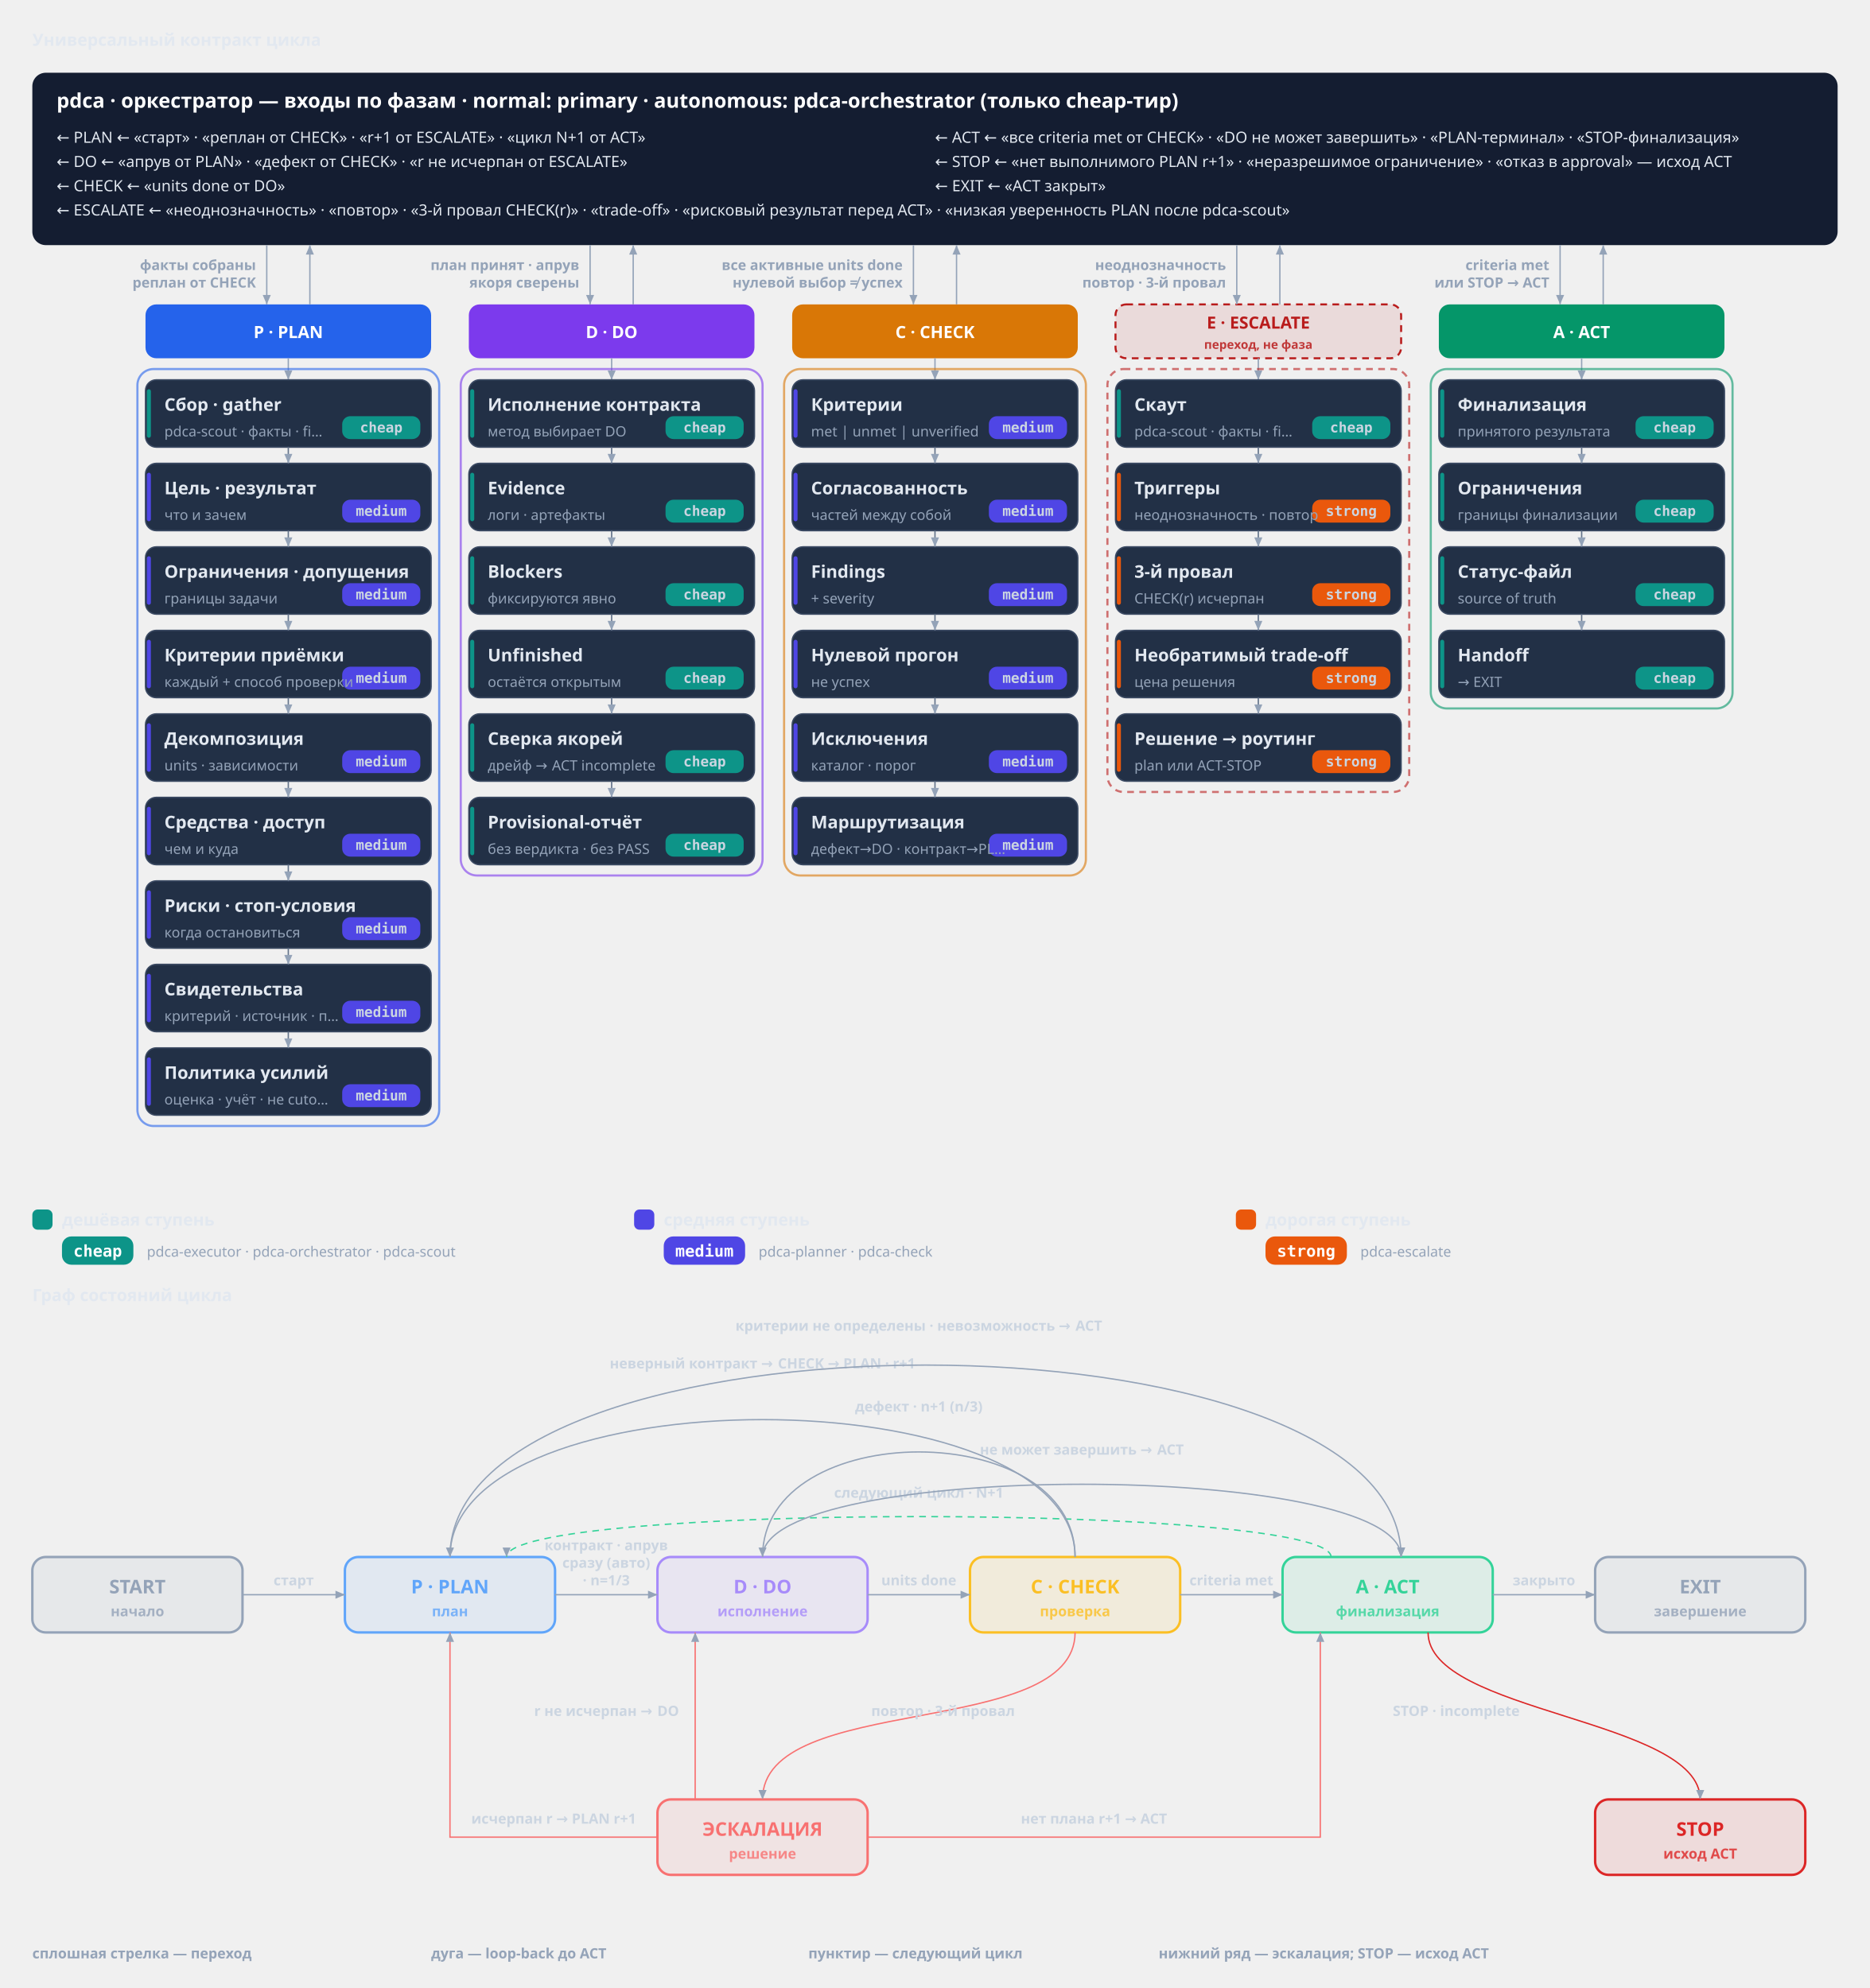
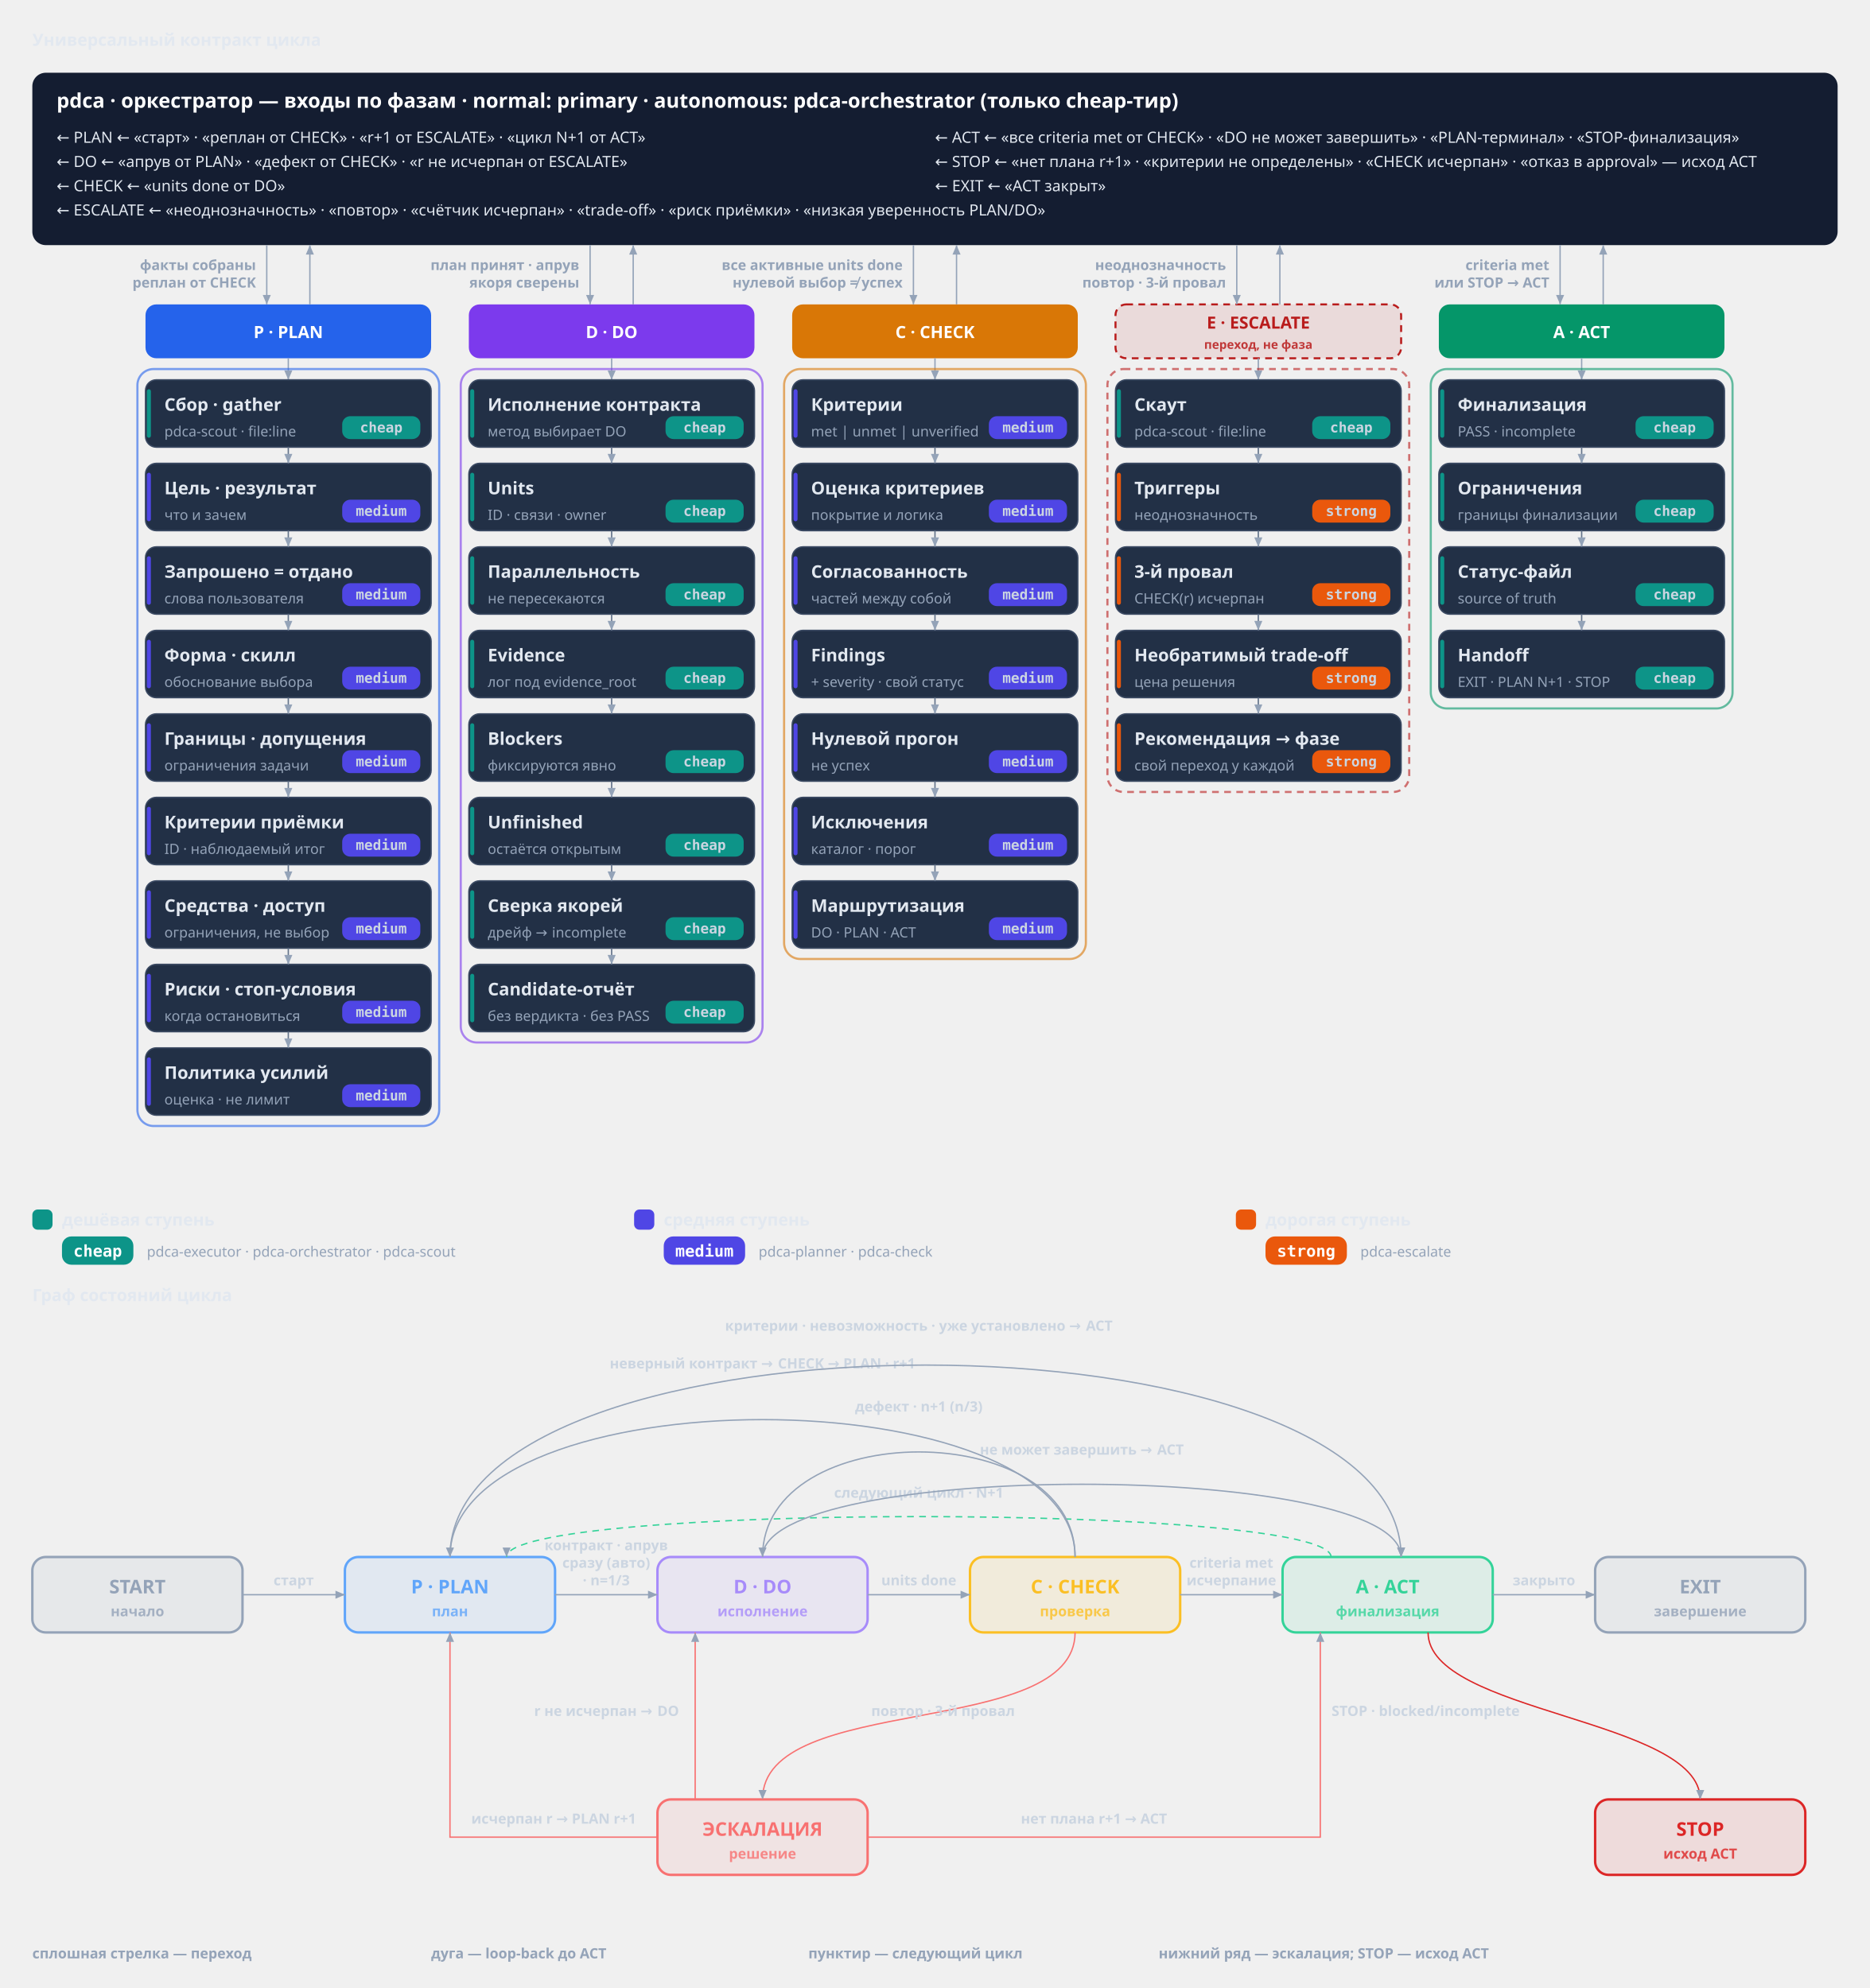
<svg xmlns="http://www.w3.org/2000/svg" viewBox="0 0 1388 1476" width="1388" height="1476" font-family="Segoe UI, system-ui, sans-serif" role="img">
  <defs>
    <marker id="arrow" markerWidth="9" markerHeight="9" refX="7" refY="3" orient="auto">
      <path d="M0,0 L7,3 L0,6 Z" fill="#94a3b8" />
    </marker>
  </defs>
  <style>
.t{font-size:13px;font-weight:600;fill:#e2e8f0}
.s{font-size:10.5px;fill:#94a3b8}
.h{font-size:12.5px;font-weight:700;fill:#ffffff}
.h2{font-size:12.5px;font-weight:700}
.h3{font-size:9px;font-weight:600}
.g{font-size:10.5px;font-weight:600}
.band{fill:#141d31}
.bt{fill:#ffffff;font-size:15px;font-weight:700}
.ol{fill:#e2e8f0;font-size:11.5px}
.lt{font-size:12.5px;font-weight:700;fill:#e2e8f0}
.ls{font-size:10.5px;fill:#94a3b8}
.lm{font-family:ui-monospace,Consolas,Menlo,monospace;font-size:12px;font-weight:700}
.bm{font-family:ui-monospace,Consolas,Menlo,monospace;font-size:10.5px;font-weight:700}
.st{font-size:14px;font-weight:700}
.ss{font-size:10.5px;font-weight:600}
</style>
  <text x="24" y="34" class="lt">Универсальный контракт цикла</text>
  <rect x="24" y="54" width="1340" height="128" rx="10" class="band" />
  <text x="42" y="80" class="bt">pdca · оркестратор — входы по фазам · normal: primary · autonomous: pdca-orchestrator (только cheap-тир)</text>
  <text x="42" y="106" class="ol">← PLAN ← «старт» · «реплан от CHECK» · «r+1 от ESCALATE» · «цикл N+1 от ACT»</text>
  <text x="42" y="124" class="ol">← DO ← «апрув от PLAN» · «дефект от CHECK» · «r не исчерпан от ESCALATE»</text>
  <text x="42" y="142" class="ol">← CHECK ← «units done от DO»</text>
-   <text x="42" y="160" class="ol">← ESCALATE ← «неоднозначность» · «повтор» · «3-й провал CHECK(r)» · «trade-off» · «рисковый результат перед ACT» · «низкая уверенность PLAN после pdca-scout»</text>
+   <text x="42" y="160" class="ol">← ESCALATE ← «неоднозначность» · «повтор» · «счётчик исчерпан» · «trade-off» · «риск приёмки» · «низкая уверенность PLAN/DO»</text>
  <text x="694.0" y="106" class="ol">← ACT ← «все criteria met от CHECK» · «DO не может завершить» · «PLAN-терминал» · «STOP-финализация»</text>
-   <text x="694.0" y="124" class="ol">← STOP ← «нет выполнимого PLAN r+1» · «неразрешимое ограничение» · «отказ в approval» — исход ACT</text>
+   <text x="694.0" y="124" class="ol">← STOP ← «нет плана r+1» · «критерии не определены» · «CHECK исчерпан» · «отказ в approval» — исход ACT</text>
  <text x="694.0" y="142" class="ol">← EXIT ← «ACT закрыт»</text>
  <rect x="108.0" y="226" width="212" height="40" rx="8" fill="#2563eb" />
  <text x="214.0" y="251.0" class="h" fill="#ffffff" text-anchor="middle">P · PLAN</text>
  <polyline points="214.0,266 214.0,282" fill="none" stroke="#94a3b8" marker-end="url(#arrow)" />
  <rect x="108.0" y="282" width="212" height="50" rx="8" fill="#223046" stroke="#3b4a63" stroke-width="1" />
  <rect x="109.0" y="289" width="3" height="36" rx="1.5" fill="#0d9488" />
  <rect x="254.0" y="309" width="58" height="17" rx="6" fill="#0d9488" />
  <text x="283.0" y="321.0" class="bm" fill="#cbd5e1" text-anchor="middle">cheap</text>
  <text x="122.0" y="305" class="t">Сбор · gather</text>
-   <text x="122.0" y="324" class="s">pdca-scout · факты · fi…</text>
+   <text x="122.0" y="324" class="s">pdca-scout · file:line</text>
  <rect x="108.0" y="344" width="212" height="50" rx="8" fill="#223046" stroke="#3b4a63" stroke-width="1" />
  <rect x="109.0" y="351" width="3" height="36" rx="1.5" fill="#4f46e5" />
  <rect x="254.0" y="371" width="58" height="17" rx="6" fill="#4f46e5" />
  <text x="283.0" y="383.0" class="bm" fill="#cbd5e1" text-anchor="middle">medium</text>
  <text x="122.0" y="367" class="t">Цель · результат</text>
  <text x="122.0" y="386" class="s">что и зачем</text>
  <rect x="108.0" y="406" width="212" height="50" rx="8" fill="#223046" stroke="#3b4a63" stroke-width="1" />
  <rect x="109.0" y="413" width="3" height="36" rx="1.5" fill="#4f46e5" />
  <rect x="254.0" y="433" width="58" height="17" rx="6" fill="#4f46e5" />
  <text x="283.0" y="445.0" class="bm" fill="#cbd5e1" text-anchor="middle">medium</text>
-   <text x="122.0" y="429" class="t">Ограничения · допущения</text>
-   <text x="122.0" y="448" class="s">границы задачи</text>
+   <text x="122.0" y="429" class="t">Запрошено = отдано</text>
+   <text x="122.0" y="448" class="s">слова пользователя</text>
  <rect x="108.0" y="468" width="212" height="50" rx="8" fill="#223046" stroke="#3b4a63" stroke-width="1" />
  <rect x="109.0" y="475" width="3" height="36" rx="1.5" fill="#4f46e5" />
  <rect x="254.0" y="495" width="58" height="17" rx="6" fill="#4f46e5" />
  <text x="283.0" y="507.0" class="bm" fill="#cbd5e1" text-anchor="middle">medium</text>
-   <text x="122.0" y="491" class="t">Критерии приёмки</text>
-   <text x="122.0" y="510" class="s">каждый + способ проверки</text>
+   <text x="122.0" y="491" class="t">Форма · скилл</text>
+   <text x="122.0" y="510" class="s">обоснование выбора</text>
  <rect x="108.0" y="530" width="212" height="50" rx="8" fill="#223046" stroke="#3b4a63" stroke-width="1" />
  <rect x="109.0" y="537" width="3" height="36" rx="1.5" fill="#4f46e5" />
  <rect x="254.0" y="557" width="58" height="17" rx="6" fill="#4f46e5" />
  <text x="283.0" y="569.0" class="bm" fill="#cbd5e1" text-anchor="middle">medium</text>
-   <text x="122.0" y="553" class="t">Декомпозиция</text>
-   <text x="122.0" y="572" class="s">units · зависимости</text>
+   <text x="122.0" y="553" class="t">Границы · допущения</text>
+   <text x="122.0" y="572" class="s">ограничения задачи</text>
  <rect x="108.0" y="592" width="212" height="50" rx="8" fill="#223046" stroke="#3b4a63" stroke-width="1" />
  <rect x="109.0" y="599" width="3" height="36" rx="1.5" fill="#4f46e5" />
  <rect x="254.0" y="619" width="58" height="17" rx="6" fill="#4f46e5" />
  <text x="283.0" y="631.0" class="bm" fill="#cbd5e1" text-anchor="middle">medium</text>
-   <text x="122.0" y="615" class="t">Средства · доступ</text>
-   <text x="122.0" y="634" class="s">чем и куда</text>
+   <text x="122.0" y="615" class="t">Критерии приёмки</text>
+   <text x="122.0" y="634" class="s">ID · наблюдаемый итог</text>
  <rect x="108.0" y="654" width="212" height="50" rx="8" fill="#223046" stroke="#3b4a63" stroke-width="1" />
  <rect x="109.0" y="661" width="3" height="36" rx="1.5" fill="#4f46e5" />
  <rect x="254.0" y="681" width="58" height="17" rx="6" fill="#4f46e5" />
  <text x="283.0" y="693.0" class="bm" fill="#cbd5e1" text-anchor="middle">medium</text>
-   <text x="122.0" y="677" class="t">Риски · стоп-условия</text>
-   <text x="122.0" y="696" class="s">когда остановиться</text>
+   <text x="122.0" y="677" class="t">Средства · доступ</text>
+   <text x="122.0" y="696" class="s">ограничения, не выбор</text>
  <rect x="108.0" y="716" width="212" height="50" rx="8" fill="#223046" stroke="#3b4a63" stroke-width="1" />
  <rect x="109.0" y="723" width="3" height="36" rx="1.5" fill="#4f46e5" />
  <rect x="254.0" y="743" width="58" height="17" rx="6" fill="#4f46e5" />
  <text x="283.0" y="755.0" class="bm" fill="#cbd5e1" text-anchor="middle">medium</text>
-   <text x="122.0" y="739" class="t">Свидетельства</text>
-   <text x="122.0" y="758" class="s">критерий · источник · п…</text>
+   <text x="122.0" y="739" class="t">Риски · стоп-условия</text>
+   <text x="122.0" y="758" class="s">когда остановиться</text>
  <rect x="108.0" y="778" width="212" height="50" rx="8" fill="#223046" stroke="#3b4a63" stroke-width="1" />
  <rect x="109.0" y="785" width="3" height="36" rx="1.5" fill="#4f46e5" />
  <rect x="254.0" y="805" width="58" height="17" rx="6" fill="#4f46e5" />
  <text x="283.0" y="817.0" class="bm" fill="#cbd5e1" text-anchor="middle">medium</text>
  <text x="122.0" y="801" class="t">Политика усилий</text>
-   <text x="122.0" y="820" class="s">оценка · учёт · не cuto…</text>
+   <text x="122.0" y="820" class="s">оценка · не лимит</text>
  <polyline points="214.0,332 214.0,344" fill="none" stroke="#64748b" marker-end="url(#arrow)" />
  <polyline points="214.0,394 214.0,406" fill="none" stroke="#64748b" marker-end="url(#arrow)" />
  <polyline points="214.0,456 214.0,468" fill="none" stroke="#64748b" marker-end="url(#arrow)" />
  <polyline points="214.0,518 214.0,530" fill="none" stroke="#64748b" marker-end="url(#arrow)" />
  <polyline points="214.0,580 214.0,592" fill="none" stroke="#64748b" marker-end="url(#arrow)" />
  <polyline points="214.0,642 214.0,654" fill="none" stroke="#64748b" marker-end="url(#arrow)" />
  <polyline points="214.0,704 214.0,716" fill="none" stroke="#64748b" marker-end="url(#arrow)" />
  <polyline points="214.0,766 214.0,778" fill="none" stroke="#64748b" marker-end="url(#arrow)" />
  <rect x="102.0" y="274" width="224" height="562" rx="12" fill="none" stroke="#2563eb" stroke-opacity="0.6" stroke-width="1.6" />
  <rect x="348.0" y="226" width="212" height="40" rx="8" fill="#7c3aed" />
  <text x="454.0" y="251.0" class="h" fill="#ffffff" text-anchor="middle">D · DO</text>
  <polyline points="454.0,266 454.0,282" fill="none" stroke="#94a3b8" marker-end="url(#arrow)" />
  <rect x="348.0" y="282" width="212" height="50" rx="8" fill="#223046" stroke="#3b4a63" stroke-width="1" />
  <rect x="349.0" y="289" width="3" height="36" rx="1.5" fill="#0d9488" />
  <rect x="494.0" y="309" width="58" height="17" rx="6" fill="#0d9488" />
  <text x="523.0" y="321.0" class="bm" fill="#cbd5e1" text-anchor="middle">cheap</text>
  <text x="362.0" y="305" class="t">Исполнение контракта</text>
  <text x="362.0" y="324" class="s">метод выбирает DO</text>
  <rect x="348.0" y="344" width="212" height="50" rx="8" fill="#223046" stroke="#3b4a63" stroke-width="1" />
  <rect x="349.0" y="351" width="3" height="36" rx="1.5" fill="#0d9488" />
  <rect x="494.0" y="371" width="58" height="17" rx="6" fill="#0d9488" />
  <text x="523.0" y="383.0" class="bm" fill="#cbd5e1" text-anchor="middle">cheap</text>
-   <text x="362.0" y="367" class="t">Evidence</text>
-   <text x="362.0" y="386" class="s">логи · артефакты</text>
+   <text x="362.0" y="367" class="t">Units</text>
+   <text x="362.0" y="386" class="s">ID · связи · owner</text>
  <rect x="348.0" y="406" width="212" height="50" rx="8" fill="#223046" stroke="#3b4a63" stroke-width="1" />
  <rect x="349.0" y="413" width="3" height="36" rx="1.5" fill="#0d9488" />
  <rect x="494.0" y="433" width="58" height="17" rx="6" fill="#0d9488" />
  <text x="523.0" y="445.0" class="bm" fill="#cbd5e1" text-anchor="middle">cheap</text>
-   <text x="362.0" y="429" class="t">Blockers</text>
-   <text x="362.0" y="448" class="s">фиксируются явно</text>
+   <text x="362.0" y="429" class="t">Параллельность</text>
+   <text x="362.0" y="448" class="s">не пересекаются</text>
  <rect x="348.0" y="468" width="212" height="50" rx="8" fill="#223046" stroke="#3b4a63" stroke-width="1" />
  <rect x="349.0" y="475" width="3" height="36" rx="1.5" fill="#0d9488" />
  <rect x="494.0" y="495" width="58" height="17" rx="6" fill="#0d9488" />
  <text x="523.0" y="507.0" class="bm" fill="#cbd5e1" text-anchor="middle">cheap</text>
-   <text x="362.0" y="491" class="t">Unfinished</text>
-   <text x="362.0" y="510" class="s">остаётся открытым</text>
+   <text x="362.0" y="491" class="t">Evidence</text>
+   <text x="362.0" y="510" class="s">лог под evidence_root</text>
  <rect x="348.0" y="530" width="212" height="50" rx="8" fill="#223046" stroke="#3b4a63" stroke-width="1" />
  <rect x="349.0" y="537" width="3" height="36" rx="1.5" fill="#0d9488" />
  <rect x="494.0" y="557" width="58" height="17" rx="6" fill="#0d9488" />
  <text x="523.0" y="569.0" class="bm" fill="#cbd5e1" text-anchor="middle">cheap</text>
-   <text x="362.0" y="553" class="t">Сверка якорей</text>
-   <text x="362.0" y="572" class="s">дрейф → ACT incomplete</text>
+   <text x="362.0" y="553" class="t">Blockers</text>
+   <text x="362.0" y="572" class="s">фиксируются явно</text>
  <rect x="348.0" y="592" width="212" height="50" rx="8" fill="#223046" stroke="#3b4a63" stroke-width="1" />
  <rect x="349.0" y="599" width="3" height="36" rx="1.5" fill="#0d9488" />
  <rect x="494.0" y="619" width="58" height="17" rx="6" fill="#0d9488" />
  <text x="523.0" y="631.0" class="bm" fill="#cbd5e1" text-anchor="middle">cheap</text>
-   <text x="362.0" y="615" class="t">Provisional-отчёт</text>
-   <text x="362.0" y="634" class="s">без вердикта · без PASS</text>
+   <text x="362.0" y="615" class="t">Unfinished</text>
+   <text x="362.0" y="634" class="s">остаётся открытым</text>
+   <rect x="348.0" y="654" width="212" height="50" rx="8" fill="#223046" stroke="#3b4a63" stroke-width="1" />
+   <rect x="349.0" y="661" width="3" height="36" rx="1.5" fill="#0d9488" />
+   <rect x="494.0" y="681" width="58" height="17" rx="6" fill="#0d9488" />
+   <text x="523.0" y="693.0" class="bm" fill="#cbd5e1" text-anchor="middle">cheap</text>
+   <text x="362.0" y="677" class="t">Сверка якорей</text>
+   <text x="362.0" y="696" class="s">дрейф → incomplete</text>
+   <rect x="348.0" y="716" width="212" height="50" rx="8" fill="#223046" stroke="#3b4a63" stroke-width="1" />
+   <rect x="349.0" y="723" width="3" height="36" rx="1.5" fill="#0d9488" />
+   <rect x="494.0" y="743" width="58" height="17" rx="6" fill="#0d9488" />
+   <text x="523.0" y="755.0" class="bm" fill="#cbd5e1" text-anchor="middle">cheap</text>
+   <text x="362.0" y="739" class="t">Candidate-отчёт</text>
+   <text x="362.0" y="758" class="s">без вердикта · без PASS</text>
  <polyline points="454.0,332 454.0,344" fill="none" stroke="#64748b" marker-end="url(#arrow)" />
  <polyline points="454.0,394 454.0,406" fill="none" stroke="#64748b" marker-end="url(#arrow)" />
  <polyline points="454.0,456 454.0,468" fill="none" stroke="#64748b" marker-end="url(#arrow)" />
  <polyline points="454.0,518 454.0,530" fill="none" stroke="#64748b" marker-end="url(#arrow)" />
  <polyline points="454.0,580 454.0,592" fill="none" stroke="#64748b" marker-end="url(#arrow)" />
-   <rect x="342.0" y="274" width="224" height="376" rx="12" fill="none" stroke="#7c3aed" stroke-opacity="0.6" stroke-width="1.6" />
+   <polyline points="454.0,642 454.0,654" fill="none" stroke="#64748b" marker-end="url(#arrow)" />
+   <polyline points="454.0,704 454.0,716" fill="none" stroke="#64748b" marker-end="url(#arrow)" />
+   <rect x="342.0" y="274" width="224" height="500" rx="12" fill="none" stroke="#7c3aed" stroke-opacity="0.6" stroke-width="1.6" />
  <rect x="588.0" y="226" width="212" height="40" rx="8" fill="#d97706" />
  <text x="694.0" y="251.0" class="h" fill="#ffffff" text-anchor="middle">C · CHECK</text>
  <polyline points="694.0,266 694.0,282" fill="none" stroke="#94a3b8" marker-end="url(#arrow)" />
  <rect x="588.0" y="282" width="212" height="50" rx="8" fill="#223046" stroke="#3b4a63" stroke-width="1" />
  <rect x="589.0" y="289" width="3" height="36" rx="1.5" fill="#4f46e5" />
  <rect x="734.0" y="309" width="58" height="17" rx="6" fill="#4f46e5" />
  <text x="763.0" y="321.0" class="bm" fill="#cbd5e1" text-anchor="middle">medium</text>
  <text x="602.0" y="305" class="t">Критерии</text>
  <text x="602.0" y="324" class="s">met | unmet | unverified</text>
  <rect x="588.0" y="344" width="212" height="50" rx="8" fill="#223046" stroke="#3b4a63" stroke-width="1" />
  <rect x="589.0" y="351" width="3" height="36" rx="1.5" fill="#4f46e5" />
  <rect x="734.0" y="371" width="58" height="17" rx="6" fill="#4f46e5" />
  <text x="763.0" y="383.0" class="bm" fill="#cbd5e1" text-anchor="middle">medium</text>
-   <text x="602.0" y="367" class="t">Согласованность</text>
-   <text x="602.0" y="386" class="s">частей между собой</text>
+   <text x="602.0" y="367" class="t">Оценка критериев</text>
+   <text x="602.0" y="386" class="s">покрытие и логика</text>
  <rect x="588.0" y="406" width="212" height="50" rx="8" fill="#223046" stroke="#3b4a63" stroke-width="1" />
  <rect x="589.0" y="413" width="3" height="36" rx="1.5" fill="#4f46e5" />
  <rect x="734.0" y="433" width="58" height="17" rx="6" fill="#4f46e5" />
  <text x="763.0" y="445.0" class="bm" fill="#cbd5e1" text-anchor="middle">medium</text>
-   <text x="602.0" y="429" class="t">Findings</text>
-   <text x="602.0" y="448" class="s">+ severity</text>
+   <text x="602.0" y="429" class="t">Согласованность</text>
+   <text x="602.0" y="448" class="s">частей между собой</text>
  <rect x="588.0" y="468" width="212" height="50" rx="8" fill="#223046" stroke="#3b4a63" stroke-width="1" />
  <rect x="589.0" y="475" width="3" height="36" rx="1.5" fill="#4f46e5" />
  <rect x="734.0" y="495" width="58" height="17" rx="6" fill="#4f46e5" />
  <text x="763.0" y="507.0" class="bm" fill="#cbd5e1" text-anchor="middle">medium</text>
-   <text x="602.0" y="491" class="t">Нулевой прогон</text>
-   <text x="602.0" y="510" class="s">не успех</text>
+   <text x="602.0" y="491" class="t">Findings</text>
+   <text x="602.0" y="510" class="s">+ severity · свой статус</text>
  <rect x="588.0" y="530" width="212" height="50" rx="8" fill="#223046" stroke="#3b4a63" stroke-width="1" />
  <rect x="589.0" y="537" width="3" height="36" rx="1.5" fill="#4f46e5" />
  <rect x="734.0" y="557" width="58" height="17" rx="6" fill="#4f46e5" />
  <text x="763.0" y="569.0" class="bm" fill="#cbd5e1" text-anchor="middle">medium</text>
-   <text x="602.0" y="553" class="t">Исключения</text>
-   <text x="602.0" y="572" class="s">каталог · порог</text>
+   <text x="602.0" y="553" class="t">Нулевой прогон</text>
+   <text x="602.0" y="572" class="s">не успех</text>
  <rect x="588.0" y="592" width="212" height="50" rx="8" fill="#223046" stroke="#3b4a63" stroke-width="1" />
  <rect x="589.0" y="599" width="3" height="36" rx="1.5" fill="#4f46e5" />
  <rect x="734.0" y="619" width="58" height="17" rx="6" fill="#4f46e5" />
  <text x="763.0" y="631.0" class="bm" fill="#cbd5e1" text-anchor="middle">medium</text>
-   <text x="602.0" y="615" class="t">Маршрутизация</text>
-   <text x="602.0" y="634" class="s">дефект→DO · контракт→PL…</text>
+   <text x="602.0" y="615" class="t">Исключения</text>
+   <text x="602.0" y="634" class="s">каталог · порог</text>
+   <rect x="588.0" y="654" width="212" height="50" rx="8" fill="#223046" stroke="#3b4a63" stroke-width="1" />
+   <rect x="589.0" y="661" width="3" height="36" rx="1.5" fill="#4f46e5" />
+   <rect x="734.0" y="681" width="58" height="17" rx="6" fill="#4f46e5" />
+   <text x="763.0" y="693.0" class="bm" fill="#cbd5e1" text-anchor="middle">medium</text>
+   <text x="602.0" y="677" class="t">Маршрутизация</text>
+   <text x="602.0" y="696" class="s">DO · PLAN · ACT</text>
  <polyline points="694.0,332 694.0,344" fill="none" stroke="#64748b" marker-end="url(#arrow)" />
  <polyline points="694.0,394 694.0,406" fill="none" stroke="#64748b" marker-end="url(#arrow)" />
  <polyline points="694.0,456 694.0,468" fill="none" stroke="#64748b" marker-end="url(#arrow)" />
  <polyline points="694.0,518 694.0,530" fill="none" stroke="#64748b" marker-end="url(#arrow)" />
  <polyline points="694.0,580 694.0,592" fill="none" stroke="#64748b" marker-end="url(#arrow)" />
-   <rect x="582.0" y="274" width="224" height="376" rx="12" fill="none" stroke="#d97706" stroke-opacity="0.6" stroke-width="1.6" />
+   <polyline points="694.0,642 694.0,654" fill="none" stroke="#64748b" marker-end="url(#arrow)" />
+   <rect x="582.0" y="274" width="224" height="438" rx="12" fill="none" stroke="#d97706" stroke-opacity="0.6" stroke-width="1.6" />
  <rect x="828.0" y="226" width="212" height="40" rx="8" fill="#b91c1c" fill-opacity="0.10" stroke="#b91c1c" stroke-width="1.5" stroke-dasharray="5,4" />
  <text x="934.0" y="244.0" class="h2" fill="#b91c1c" text-anchor="middle">E · ESCALATE</text>
  <text x="934.0" y="259.0" class="h3" fill="#b91c1c" opacity="0.85" text-anchor="middle">переход, не фаза</text>
  <polyline points="934.0,266 934.0,282" fill="none" stroke="#94a3b8" marker-end="url(#arrow)" />
  <rect x="828.0" y="282" width="212" height="50" rx="8" fill="#223046" stroke="#3b4a63" stroke-width="1" />
  <rect x="829.0" y="289" width="3" height="36" rx="1.5" fill="#0d9488" />
  <rect x="974.0" y="309" width="58" height="17" rx="6" fill="#0d9488" />
  <text x="1003.0" y="321.0" class="bm" fill="#cbd5e1" text-anchor="middle">cheap</text>
  <text x="842.0" y="305" class="t">Скаут</text>
-   <text x="842.0" y="324" class="s">pdca-scout · факты · fi…</text>
+   <text x="842.0" y="324" class="s">pdca-scout · file:line</text>
  <rect x="828.0" y="344" width="212" height="50" rx="8" fill="#223046" stroke="#3b4a63" stroke-width="1" />
  <rect x="829.0" y="351" width="3" height="36" rx="1.5" fill="#ea580c" />
  <rect x="974.0" y="371" width="58" height="17" rx="6" fill="#ea580c" />
  <text x="1003.0" y="383.0" class="bm" fill="#cbd5e1" text-anchor="middle">strong</text>
  <text x="842.0" y="367" class="t">Триггеры</text>
-   <text x="842.0" y="386" class="s">неоднозначность · повтор</text>
+   <text x="842.0" y="386" class="s">неоднозначность</text>
  <rect x="828.0" y="406" width="212" height="50" rx="8" fill="#223046" stroke="#3b4a63" stroke-width="1" />
  <rect x="829.0" y="413" width="3" height="36" rx="1.5" fill="#ea580c" />
  <rect x="974.0" y="433" width="58" height="17" rx="6" fill="#ea580c" />
  <text x="1003.0" y="445.0" class="bm" fill="#cbd5e1" text-anchor="middle">strong</text>
  <text x="842.0" y="429" class="t">3-й провал</text>
  <text x="842.0" y="448" class="s">CHECK(r) исчерпан</text>
  <rect x="828.0" y="468" width="212" height="50" rx="8" fill="#223046" stroke="#3b4a63" stroke-width="1" />
  <rect x="829.0" y="475" width="3" height="36" rx="1.5" fill="#ea580c" />
  <rect x="974.0" y="495" width="58" height="17" rx="6" fill="#ea580c" />
  <text x="1003.0" y="507.0" class="bm" fill="#cbd5e1" text-anchor="middle">strong</text>
  <text x="842.0" y="491" class="t">Необратимый trade-off</text>
  <text x="842.0" y="510" class="s">цена решения</text>
  <rect x="828.0" y="530" width="212" height="50" rx="8" fill="#223046" stroke="#3b4a63" stroke-width="1" />
  <rect x="829.0" y="537" width="3" height="36" rx="1.5" fill="#ea580c" />
  <rect x="974.0" y="557" width="58" height="17" rx="6" fill="#ea580c" />
  <text x="1003.0" y="569.0" class="bm" fill="#cbd5e1" text-anchor="middle">strong</text>
-   <text x="842.0" y="553" class="t">Решение → роутинг</text>
-   <text x="842.0" y="572" class="s">plan или ACT-STOP</text>
+   <text x="842.0" y="553" class="t">Рекомендация → фазе</text>
+   <text x="842.0" y="572" class="s">свой переход у каждой</text>
  <polyline points="934.0,332 934.0,344" fill="none" stroke="#64748b" marker-end="url(#arrow)" />
  <polyline points="934.0,394 934.0,406" fill="none" stroke="#64748b" marker-end="url(#arrow)" />
  <polyline points="934.0,456 934.0,468" fill="none" stroke="#64748b" marker-end="url(#arrow)" />
  <polyline points="934.0,518 934.0,530" fill="none" stroke="#64748b" marker-end="url(#arrow)" />
  <rect x="822.0" y="274" width="224" height="314" rx="12" fill="none" stroke="#b91c1c" stroke-opacity="0.6" stroke-width="1.6" stroke-dasharray="5,4" />
  <rect x="1068.0" y="226" width="212" height="40" rx="8" fill="#059669" />
  <text x="1174.0" y="251.0" class="h" fill="#ffffff" text-anchor="middle">A · ACT</text>
  <polyline points="1174.0,266 1174.0,282" fill="none" stroke="#94a3b8" marker-end="url(#arrow)" />
  <rect x="1068.0" y="282" width="212" height="50" rx="8" fill="#223046" stroke="#3b4a63" stroke-width="1" />
  <rect x="1069.0" y="289" width="3" height="36" rx="1.5" fill="#0d9488" />
  <rect x="1214.0" y="309" width="58" height="17" rx="6" fill="#0d9488" />
  <text x="1243.0" y="321.0" class="bm" fill="#cbd5e1" text-anchor="middle">cheap</text>
  <text x="1082.0" y="305" class="t">Финализация</text>
-   <text x="1082.0" y="324" class="s">принятого результата</text>
+   <text x="1082.0" y="324" class="s">PASS · incomplete</text>
  <rect x="1068.0" y="344" width="212" height="50" rx="8" fill="#223046" stroke="#3b4a63" stroke-width="1" />
  <rect x="1069.0" y="351" width="3" height="36" rx="1.5" fill="#0d9488" />
  <rect x="1214.0" y="371" width="58" height="17" rx="6" fill="#0d9488" />
  <text x="1243.0" y="383.0" class="bm" fill="#cbd5e1" text-anchor="middle">cheap</text>
  <text x="1082.0" y="367" class="t">Ограничения</text>
  <text x="1082.0" y="386" class="s">границы финализации</text>
  <rect x="1068.0" y="406" width="212" height="50" rx="8" fill="#223046" stroke="#3b4a63" stroke-width="1" />
  <rect x="1069.0" y="413" width="3" height="36" rx="1.5" fill="#0d9488" />
  <rect x="1214.0" y="433" width="58" height="17" rx="6" fill="#0d9488" />
  <text x="1243.0" y="445.0" class="bm" fill="#cbd5e1" text-anchor="middle">cheap</text>
  <text x="1082.0" y="429" class="t">Статус-файл</text>
  <text x="1082.0" y="448" class="s">source of truth</text>
  <rect x="1068.0" y="468" width="212" height="50" rx="8" fill="#223046" stroke="#3b4a63" stroke-width="1" />
  <rect x="1069.0" y="475" width="3" height="36" rx="1.5" fill="#0d9488" />
  <rect x="1214.0" y="495" width="58" height="17" rx="6" fill="#0d9488" />
  <text x="1243.0" y="507.0" class="bm" fill="#cbd5e1" text-anchor="middle">cheap</text>
  <text x="1082.0" y="491" class="t">Handoff</text>
-   <text x="1082.0" y="510" class="s">→ EXIT</text>
+   <text x="1082.0" y="510" class="s">EXIT · PLAN N+1 · STOP</text>
  <polyline points="1174.0,332 1174.0,344" fill="none" stroke="#64748b" marker-end="url(#arrow)" />
  <polyline points="1174.0,394 1174.0,406" fill="none" stroke="#64748b" marker-end="url(#arrow)" />
  <polyline points="1174.0,456 1174.0,468" fill="none" stroke="#64748b" marker-end="url(#arrow)" />
  <rect x="1062.0" y="274" width="224" height="252" rx="12" fill="none" stroke="#059669" stroke-opacity="0.6" stroke-width="1.6" />
  <polyline points="198.0,182 198.0,226" fill="none" stroke="#94a3b8" data-edge-id="dispatch_p" marker-end="url(#arrow)" />
  <text x="190.0" y="200.5" class="g" fill="#94a3b8" text-anchor="end">факты собраны</text>
  <text x="190.0" y="213.5" class="g" fill="#94a3b8" text-anchor="end">реплан от CHECK</text>
  <polyline points="230.0,226 230.0,182" fill="none" stroke="#94a3b8" data-edge-id="return_p" marker-end="url(#arrow)" />
  <polyline points="438.0,182 438.0,226" fill="none" stroke="#94a3b8" data-edge-id="dispatch_d" marker-end="url(#arrow)" />
  <text x="430.0" y="200.5" class="g" fill="#94a3b8" text-anchor="end">план принят · апрув</text>
  <text x="430.0" y="213.5" class="g" fill="#94a3b8" text-anchor="end">якоря сверены</text>
  <polyline points="470.0,226 470.0,182" fill="none" stroke="#94a3b8" data-edge-id="return_d" marker-end="url(#arrow)" />
  <polyline points="678.0,182 678.0,226" fill="none" stroke="#94a3b8" data-edge-id="dispatch_c" marker-end="url(#arrow)" />
  <text x="670.0" y="200.5" class="g" fill="#94a3b8" text-anchor="end">все активные units done</text>
  <text x="670.0" y="213.5" class="g" fill="#94a3b8" text-anchor="end">нулевой выбор ≠ успех</text>
  <polyline points="710.0,226 710.0,182" fill="none" stroke="#94a3b8" data-edge-id="return_c" marker-end="url(#arrow)" />
  <polyline points="918.0,182 918.0,226" fill="none" stroke="#94a3b8" data-edge-id="dispatch_e" marker-end="url(#arrow)" />
  <text x="910.0" y="200.5" class="g" fill="#94a3b8" text-anchor="end">неоднозначность</text>
  <text x="910.0" y="213.5" class="g" fill="#94a3b8" text-anchor="end">повтор · 3-й провал</text>
  <polyline points="950.0,226 950.0,182" fill="none" stroke="#94a3b8" data-edge-id="return_e" marker-end="url(#arrow)" />
  <polyline points="1158.0,182 1158.0,226" fill="none" stroke="#94a3b8" data-edge-id="dispatch_a" marker-end="url(#arrow)" />
  <text x="1150.0" y="200.5" class="g" fill="#94a3b8" text-anchor="end">criteria met</text>
  <text x="1150.0" y="213.5" class="g" fill="#94a3b8" text-anchor="end">или STOP → ACT</text>
  <polyline points="1190.0,226 1190.0,182" fill="none" stroke="#94a3b8" data-edge-id="return_a" marker-end="url(#arrow)" />
  <rect x="24.0" y="898" width="15" height="15" rx="4" fill="#0d9488" />
  <text x="46.0" y="910" class="lt">дешёвая ступень</text>
  <rect x="46.0" y="918" width="53.0" height="21" rx="7" fill="#0d9488" />
  <text x="72.5" y="933" class="lm" fill="#ffffff" text-anchor="middle">cheap</text>
  <text x="109.0" y="933" class="ls">pdca-executor · pdca-orchestrator · pdca-scout</text>
  <rect x="470.667" y="898" width="15" height="15" rx="4" fill="#4f46e5" />
  <text x="492.667" y="910" class="lt">средняя ступень</text>
  <rect x="492.667" y="918" width="60.4" height="21" rx="7" fill="#4f46e5" />
  <text x="522.867" y="933" class="lm" fill="#ffffff" text-anchor="middle">medium</text>
  <text x="563.067" y="933" class="ls">pdca-planner · pdca-check</text>
  <rect x="917.333" y="898" width="15" height="15" rx="4" fill="#ea580c" />
  <text x="939.333" y="910" class="lt">дорогая ступень</text>
  <rect x="939.333" y="918" width="60.4" height="21" rx="7" fill="#ea580c" />
  <text x="969.533" y="933" class="lm" fill="#ffffff" text-anchor="middle">strong</text>
  <text x="1009.733" y="933" class="ls">pdca-escalate</text>
  <text x="24" y="966" class="lt">Граф состояний цикла</text>
  <rect x="24" y="1156" width="156" height="56" rx="10" fill="#94a3b8" fill-opacity="0.10" stroke="#94a3b8" stroke-width="1.8" data-node-id="START" />
  <text x="102.0" y="1183.0" class="st" fill="#94a3b8" text-anchor="middle">START</text>
  <text x="102.0" y="1200.0" class="ss" fill="#94a3b8" text-anchor="middle" opacity="0.8">начало</text>
  <rect x="256" y="1156" width="156" height="56" rx="10" fill="#60a5fa" fill-opacity="0.10" stroke="#60a5fa" stroke-width="1.8" data-node-id="PLAN" />
  <text x="334.0" y="1183.0" class="st" fill="#60a5fa" text-anchor="middle">P · PLAN</text>
  <text x="334.0" y="1200.0" class="ss" fill="#60a5fa" text-anchor="middle" opacity="0.8">план</text>
  <rect x="488" y="1156" width="156" height="56" rx="10" fill="#a78bfa" fill-opacity="0.10" stroke="#a78bfa" stroke-width="1.8" data-node-id="DO" />
  <text x="566.0" y="1183.0" class="st" fill="#a78bfa" text-anchor="middle">D · DO</text>
  <text x="566.0" y="1200.0" class="ss" fill="#a78bfa" text-anchor="middle" opacity="0.8">исполнение</text>
  <rect x="720" y="1156" width="156" height="56" rx="10" fill="#fbbf24" fill-opacity="0.10" stroke="#fbbf24" stroke-width="1.8" data-node-id="CHECK" />
  <text x="798.0" y="1183.0" class="st" fill="#fbbf24" text-anchor="middle">C · CHECK</text>
  <text x="798.0" y="1200.0" class="ss" fill="#fbbf24" text-anchor="middle" opacity="0.8">проверка</text>
  <rect x="952" y="1156" width="156" height="56" rx="10" fill="#34d399" fill-opacity="0.10" stroke="#34d399" stroke-width="1.8" data-node-id="ACT" />
  <text x="1030.0" y="1183.0" class="st" fill="#34d399" text-anchor="middle">A · ACT</text>
  <text x="1030.0" y="1200.0" class="ss" fill="#34d399" text-anchor="middle" opacity="0.8">финализация</text>
  <rect x="1184" y="1156" width="156" height="56" rx="10" fill="#94a3b8" fill-opacity="0.10" stroke="#94a3b8" stroke-width="1.8" data-node-id="EXIT" />
  <text x="1262.0" y="1183.0" class="st" fill="#94a3b8" text-anchor="middle">EXIT</text>
  <text x="1262.0" y="1200.0" class="ss" fill="#94a3b8" text-anchor="middle" opacity="0.8">завершение</text>
  <polyline points="180,1184.0 256,1184.0" fill="none" stroke="#94a3b8" data-edge-id="start_plan" marker-end="url(#arrow)" />
  <text x="218.0" y="1177.0" class="g" fill="#cbd5e1" text-anchor="middle">старт</text>
  <polyline points="412,1184.0 488,1184.0" fill="none" stroke="#94a3b8" data-edge-id="plan_do" marker-end="url(#arrow)" />
  <text x="450.0" y="1151.0" class="g" fill="#cbd5e1" text-anchor="middle">контракт · апрув</text>
  <text x="450.0" y="1164.0" class="g" fill="#cbd5e1" text-anchor="middle">сразу (авто)</text>
  <text x="450.0" y="1177.0" class="g" fill="#cbd5e1" text-anchor="middle">· n=1/3</text>
  <polyline points="644,1184.0 720,1184.0" fill="none" stroke="#94a3b8" data-edge-id="do_check" marker-end="url(#arrow)" />
  <text x="682.0" y="1177.0" class="g" fill="#cbd5e1" text-anchor="middle">units done</text>
  <polyline points="876,1184.0 952,1184.0" fill="none" stroke="#94a3b8" data-edge-id="check_act" marker-end="url(#arrow)" />
-   <text x="914.0" y="1177.0" class="g" fill="#cbd5e1" text-anchor="middle">criteria met</text>
+   <text x="914.0" y="1164.0" class="g" fill="#cbd5e1" text-anchor="middle">criteria met</text>
+   <text x="914.0" y="1177.0" class="g" fill="#cbd5e1" text-anchor="middle">исчерпание</text>
  <polyline points="1108,1184.0 1184,1184.0" fill="none" stroke="#94a3b8" data-edge-id="act_exit" marker-end="url(#arrow)" />
  <text x="1146.0" y="1177.0" class="g" fill="#cbd5e1" text-anchor="middle">закрыто</text>
  <path d="M988,1156 C988,1116 376,1116 376,1156" fill="none" stroke="#34d399" stroke-dasharray="5,4" data-edge-id="act_plan" marker-end="url(#arrow)" />
  <text x="682" y="1112" class="g" fill="#cbd5e1" text-anchor="middle">следующий цикл · N+1</text>
  <path d="M566,1156 C566,1084 1040,1084 1040,1156" fill="none" stroke="#94a3b8" data-edge-id="do_act_incomplete" marker-end="url(#arrow)" />
  <text x="803" y="1080" class="g" fill="#cbd5e1" text-anchor="middle">не может завершить → ACT</text>
  <path d="M798,1156 C798,1052 566,1052 566,1156" fill="none" stroke="#94a3b8" data-edge-id="check_do_defect" marker-end="url(#arrow)" />
  <text x="682" y="1048" class="g" fill="#cbd5e1" text-anchor="middle">дефект · n+1 (n/3)</text>
  <path d="M798,1156 C798,1020 334,1020 334,1156" fill="none" stroke="#94a3b8" data-edge-id="check_plan_replan" marker-end="url(#arrow)" />
  <text x="566" y="1016" class="g" fill="#cbd5e1" text-anchor="middle">неверный контракт → CHECK → PLAN · r+1</text>
  <path d="M334,1156 C334,966 1040,966 1040,1156" fill="none" stroke="#94a3b8" data-edge-id="plan_act_terminal" marker-end="url(#arrow)" />
-   <text x="682" y="988" class="g" fill="#cbd5e1" text-anchor="middle">критерии не определены · невозможность → ACT</text>
+   <text x="682" y="988" class="g" fill="#cbd5e1" text-anchor="middle">критерии · невозможность · уже установлено → ACT</text>
  <rect x="488" y="1336" width="156" height="56" rx="10" fill="#f87171" fill-opacity="0.10" stroke="#f87171" stroke-width="1.8" data-node-id="ESCALATE" />
  <text x="566.0" y="1363.0" class="st" fill="#f87171" text-anchor="middle">ЭСКАЛАЦИЯ</text>
  <text x="566.0" y="1380.0" class="ss" fill="#f87171" text-anchor="middle" opacity="0.8">решение</text>
  <rect x="1184" y="1336" width="156" height="56" rx="10" fill="#dc2626" fill-opacity="0.10" stroke="#dc2626" stroke-width="1.8" data-node-id="STOP" />
  <text x="1262.0" y="1363.0" class="st" fill="#dc2626" text-anchor="middle">STOP</text>
  <text x="1262.0" y="1380.0" class="ss" fill="#dc2626" text-anchor="middle" opacity="0.8">исход ACT</text>
  <path d="M798,1212 C798,1292 566,1256 566,1336" fill="none" stroke="#f87171" data-edge-id="check_escalate" marker-end="url(#arrow)" />
  <text x="700" y="1274.0" class="g" fill="#cbd5e1" text-anchor="middle">повтор · 3-й провал</text>
  <polyline points="516,1336 516,1212" fill="none" stroke="#f87171" data-edge-id="escalate_do" marker-end="url(#arrow)" />
  <text x="504" y="1274.0" class="g" fill="#cbd5e1" text-anchor="end">r не исчерпан → DO</text>
  <polyline points="488,1364.0 334,1364.0 334,1212" fill="none" stroke="#f87171" data-edge-id="escalate_plan" marker-end="url(#arrow)" />
  <text x="411" y="1354.0" class="g" fill="#cbd5e1" text-anchor="middle">исчерпан r → PLAN r+1</text>
  <polyline points="644,1364.0 980,1364.0 980,1212" fill="none" stroke="#f87171" data-edge-id="escalate_act" marker-end="url(#arrow)" />
  <text x="812" y="1354.0" class="g" fill="#cbd5e1" text-anchor="middle">нет плана r+1 → ACT</text>
  <path d="M1060,1212 C1060,1272 1262,1276 1262,1336" fill="none" stroke="#dc2626" data-edge-id="act_stop" marker-end="url(#arrow)" />
-   <text x="1128" y="1274.0" class="g" fill="#cbd5e1" text-anchor="end">STOP · incomplete</text>
+   <text x="1128" y="1274.0" class="g" fill="#cbd5e1" text-anchor="end">STOP · blocked/incomplete</text>
  <text x="24" y="1454" class="g" fill="#94a3b8" text-anchor="start">сплошная стрелка — переход</text>
  <text x="320" y="1454" class="g" fill="#94a3b8" text-anchor="start">дуга — loop-back до ACT</text>
  <text x="600" y="1454" class="g" fill="#94a3b8" text-anchor="start">пунктир — следующий цикл</text>
  <text x="860" y="1454" class="g" fill="#94a3b8" text-anchor="start">нижний ряд — эскалация; STOP — исход ACT</text>
</svg>
